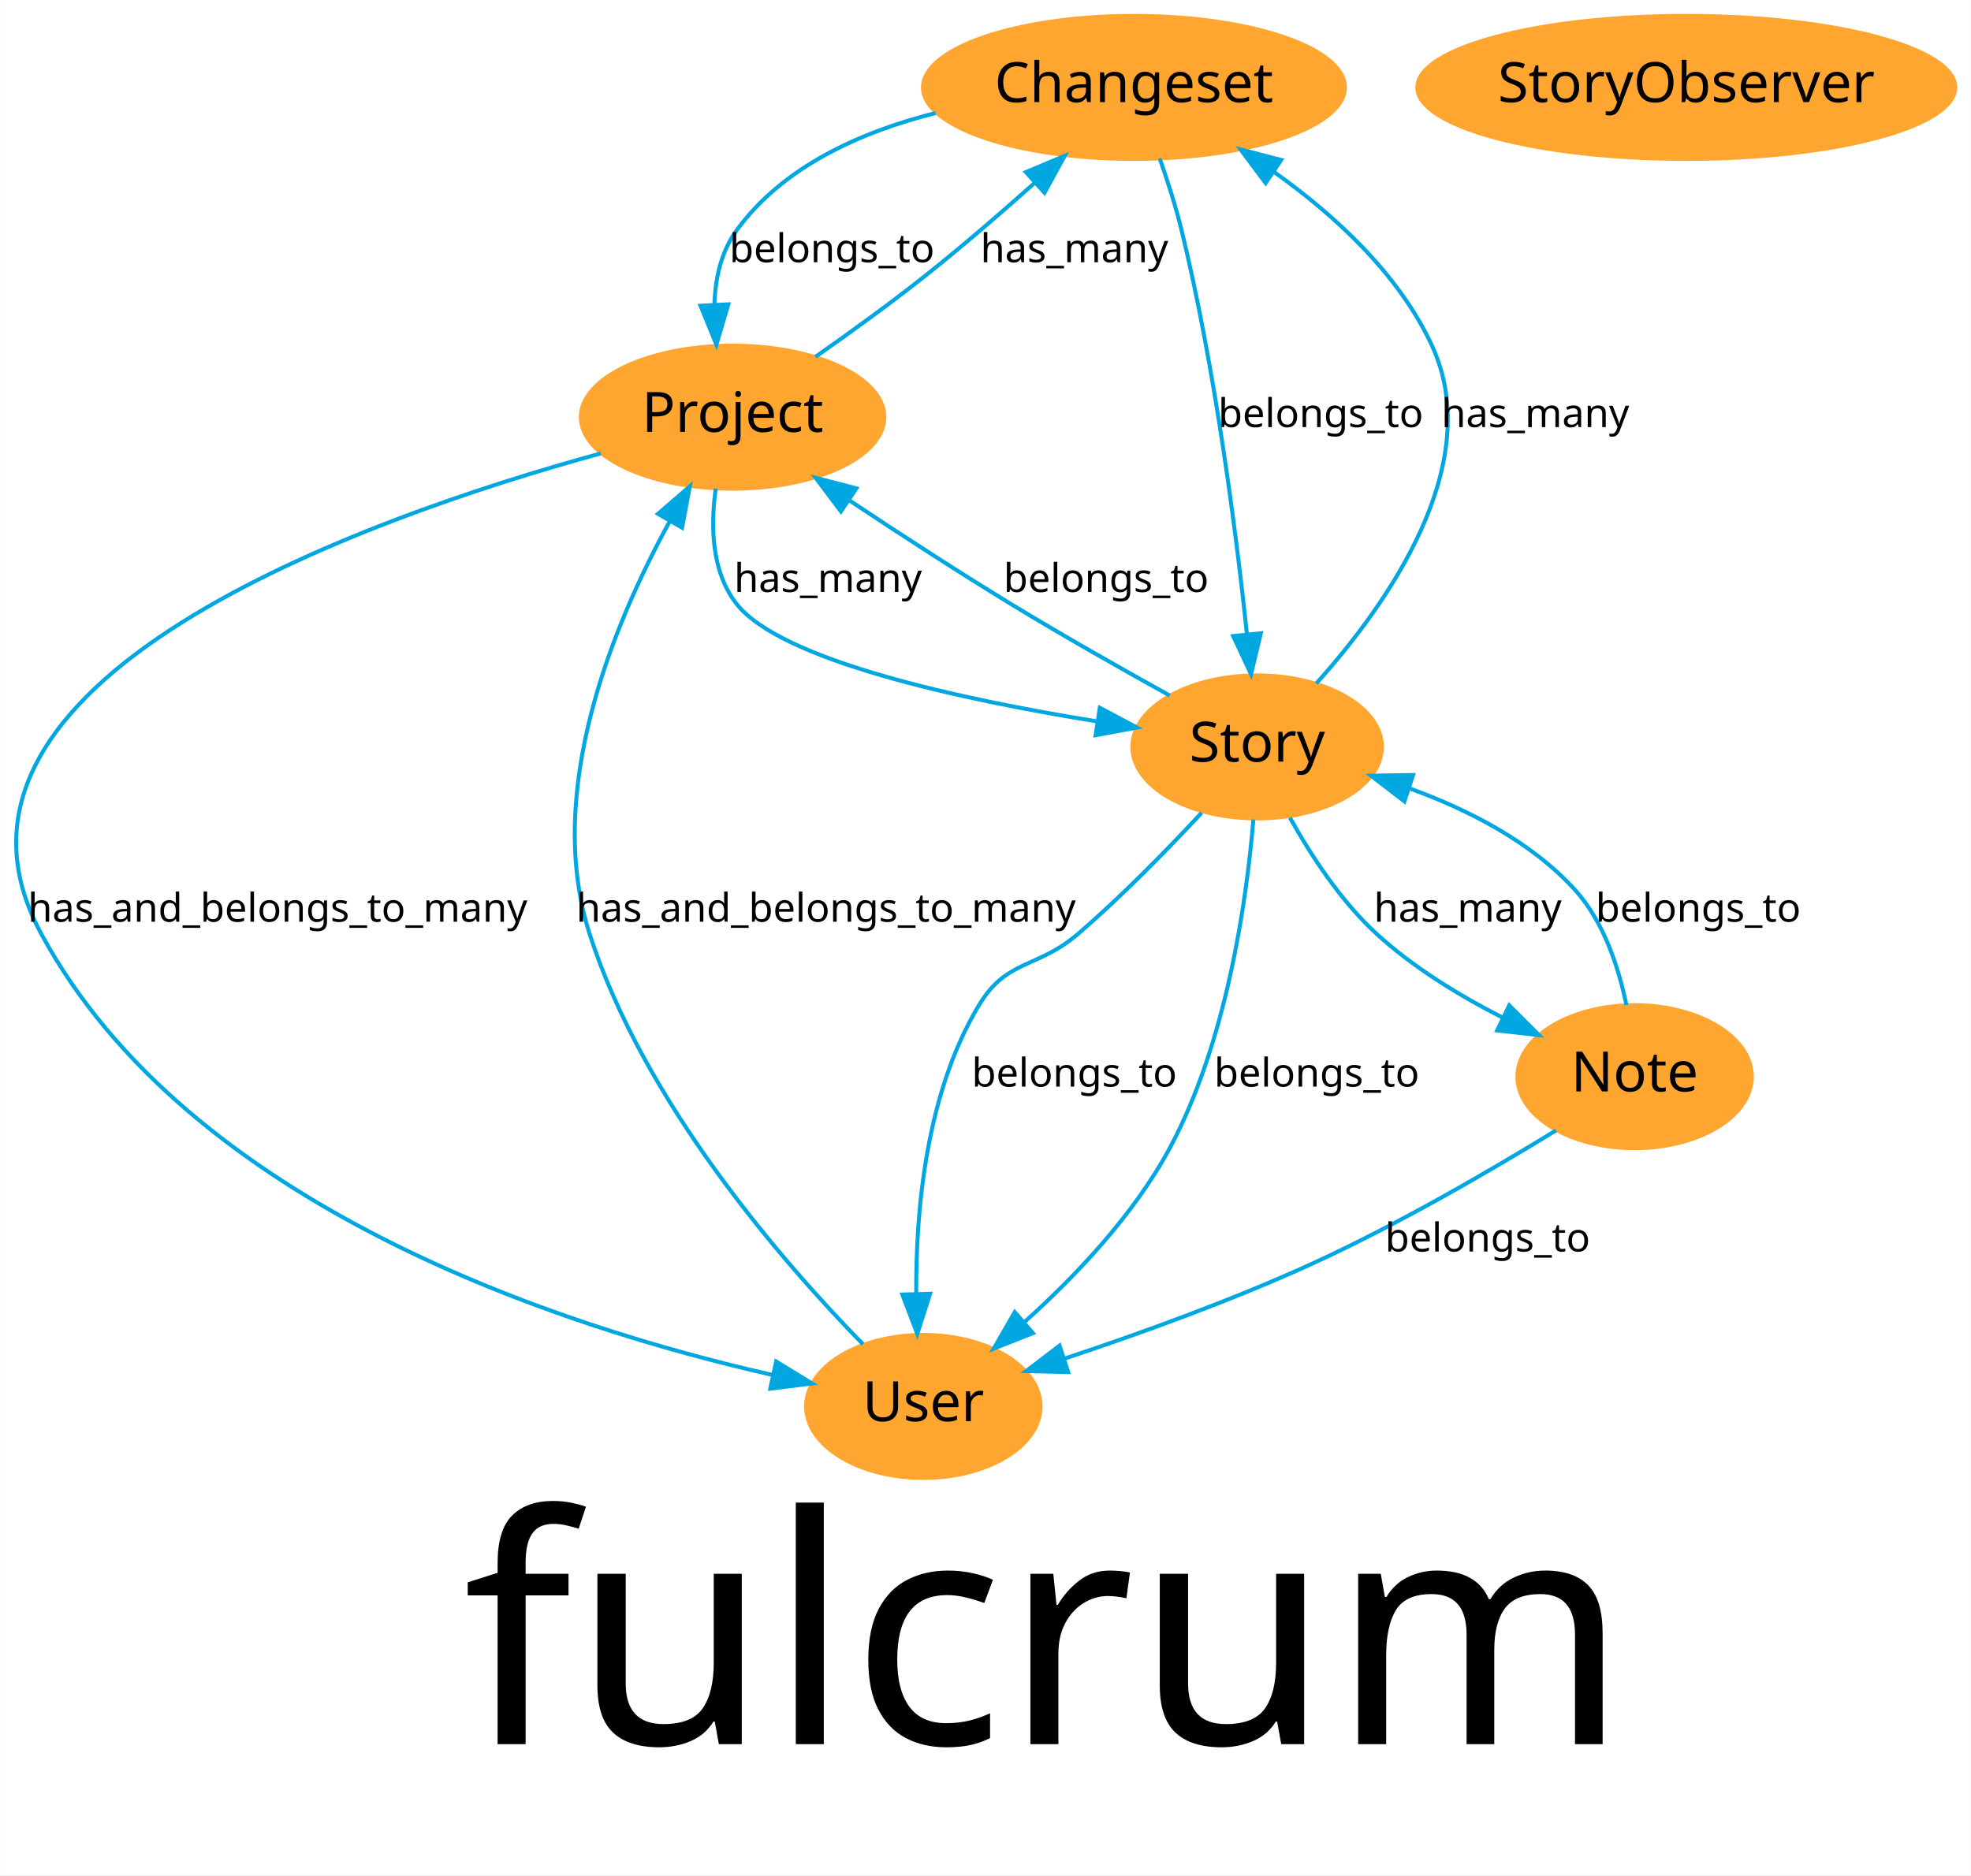
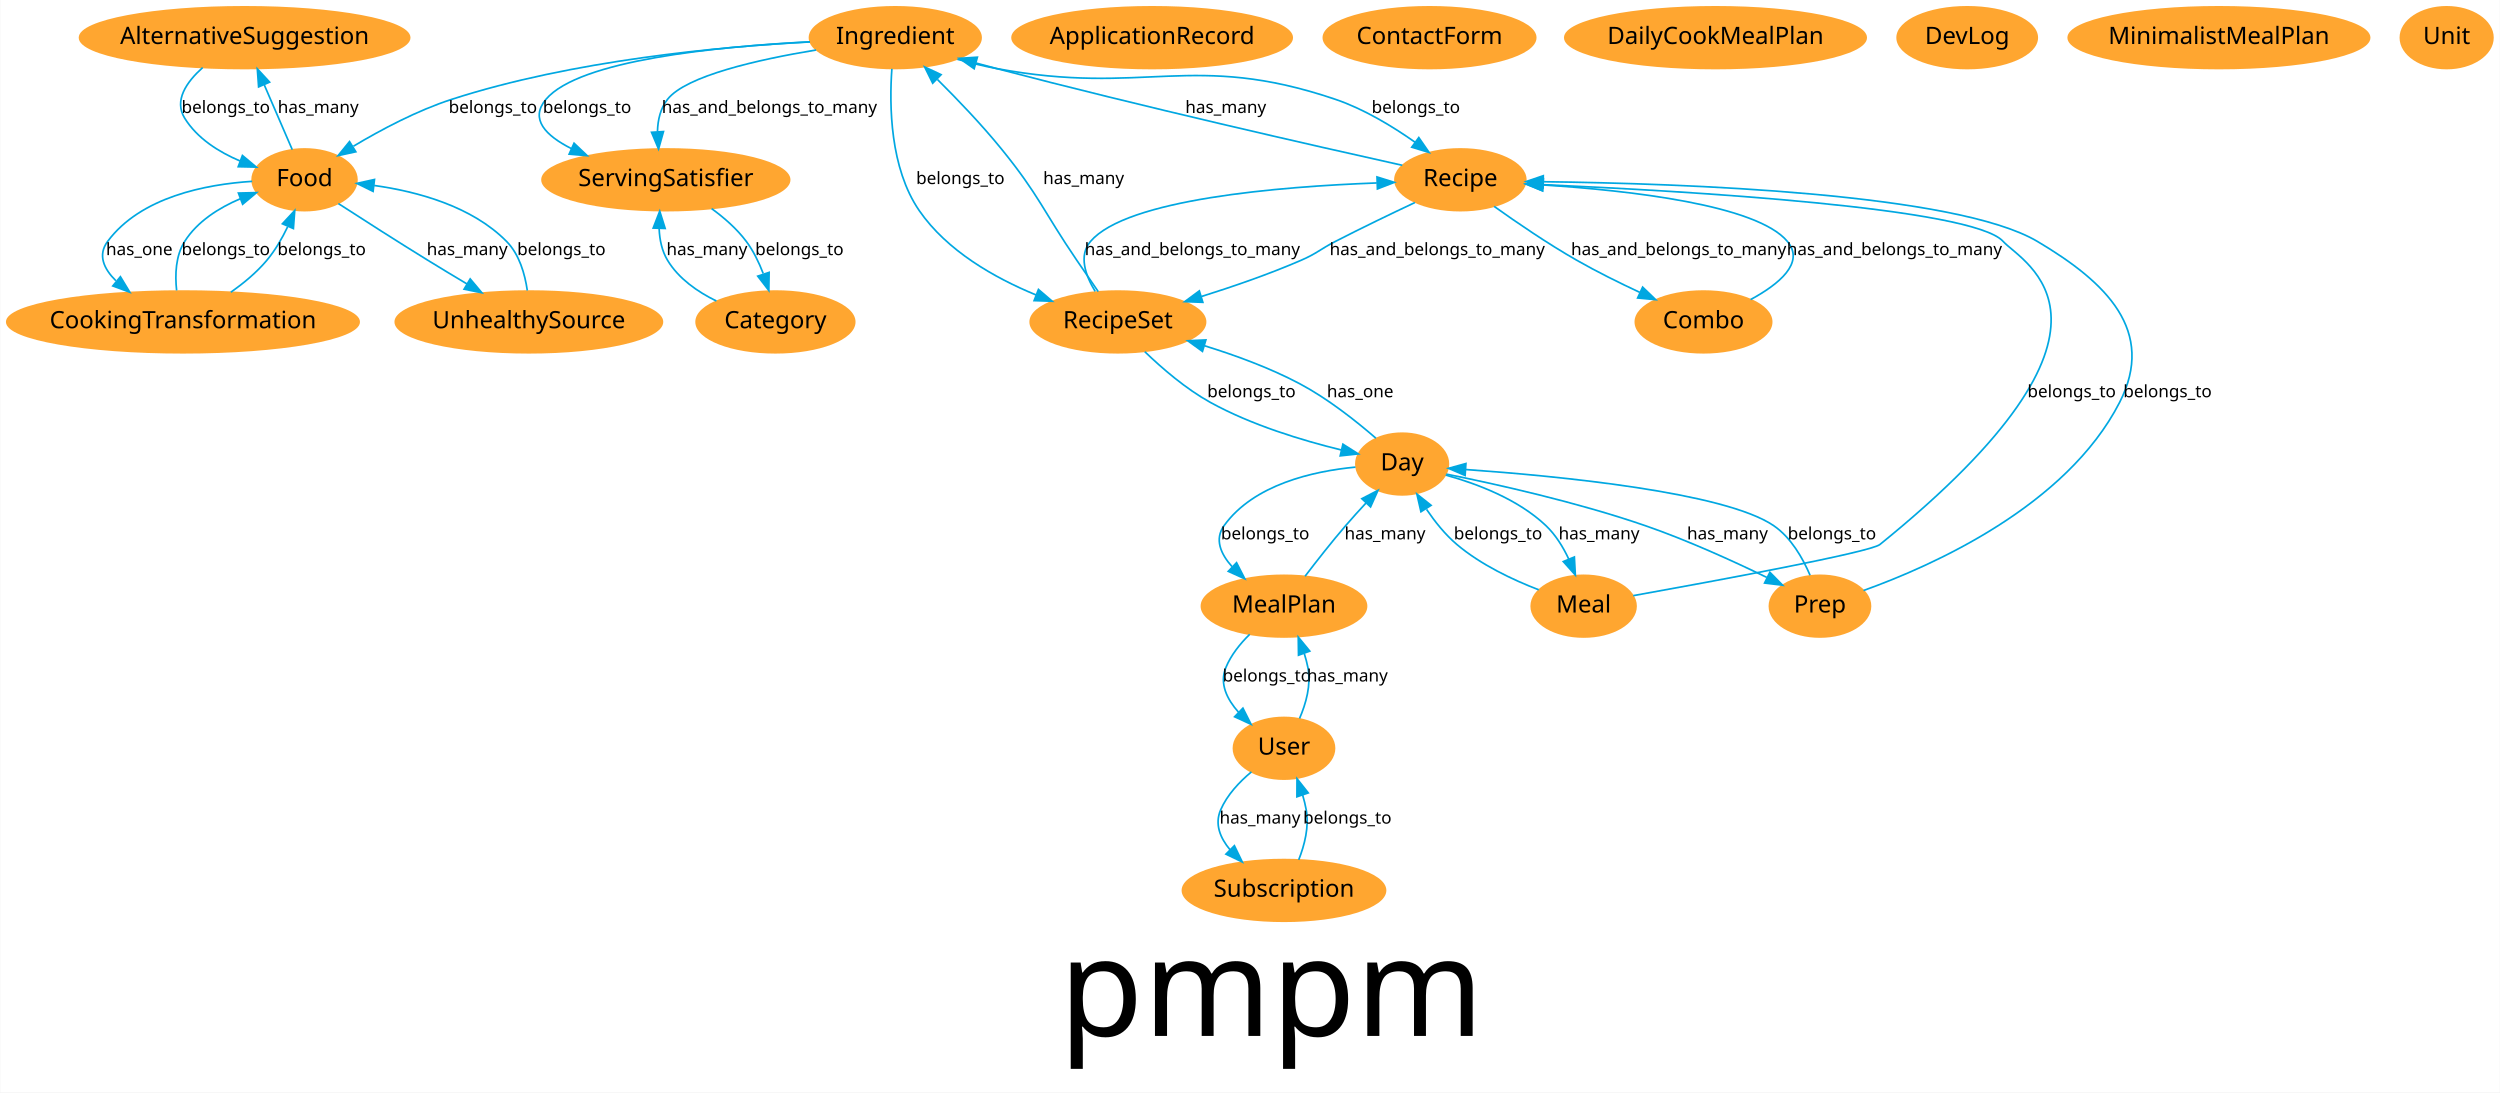
- <svg xmlns="http://www.w3.org/2000/svg" width="496pt" height="472pt" viewBox="0.00 0.00 495.89 472.00">
-   <g id="graph0" class="graph" transform="scale(1 1) rotate(0) translate(4 468)">
-     <polygon fill="white" stroke="transparent" points="-4,4 -4,-468 491.89,-468 491.89,4 -4,4" />
-     <text text-anchor="start" x="108.45" y="-29" font-family="Droid Sans Mono" font-size="14.00"> </text>
-     <text text-anchor="start" x="112.45" y="-29" font-family="Droid Sans Mono" font-size="80.00">fulcrum</text>
-     <text text-anchor="start" x="375.45" y="-29" font-family="Droid Sans Mono" font-size="14.00"> </text>
+ <svg xmlns="http://www.w3.org/2000/svg" width="1460pt" height="638pt" viewBox="0.00 0.00 1459.69 638.00">
+   <g id="graph0" class="graph" transform="scale(1 1) rotate(0) translate(4 634)">
+     <polygon fill="white" stroke="transparent" points="-4,4 -4,-634 1455.69,-634 1455.69,4 -4,4" />
+     <text text-anchor="start" x="610.35" y="-29" font-family="Droid Sans Mono" font-size="14.00"> </text>
+     <text text-anchor="start" x="614.35" y="-29" font-family="Droid Sans Mono" font-size="80.00">pmpm</text>
+     <text text-anchor="start" x="837.35" y="-29" font-family="Droid Sans Mono" font-size="14.00"> </text>
    <g id="node1" class="node">
-       <ellipse fill="#ffa630" stroke="#ffa630" cx="281.3" cy="-446" rx="53.09" ry="18" />
-       <text text-anchor="middle" x="281.3" y="-442.3" font-family="Droid Sans Mono" font-size="14.00">Changeset</text>
+       <ellipse fill="#ffa630" stroke="#ffa630" cx="138.69" cy="-612" rx="96.38" ry="18" />
+       <text text-anchor="middle" x="138.69" y="-608.3" font-family="Droid Sans Mono" font-size="14.00">AlternativeSuggestion</text>
+     </g>
+     <g id="node10" class="node">
+       <ellipse fill="#ffa630" stroke="#ffa630" cx="173.69" cy="-529" rx="30.59" ry="18" />
+       <text text-anchor="middle" x="173.69" y="-525.3" font-family="Droid Sans Mono" font-size="14.00">Food</text>
+     </g>
+     <g id="edge1" class="edge">
+       <path fill="none" stroke="#00a7e1" d="M114.19,-594.52C104.65,-585.99 97.36,-575.24 103.69,-565 110.98,-553.21 123.57,-545.26 136.08,-539.96" />
+       <polygon fill="#00a7e1" stroke="#00a7e1" points="137.42,-543.2 145.55,-536.4 134.96,-536.64 137.42,-543.2" />
+       <text text-anchor="middle" x="127.69" y="-568" font-family="Droid Sans Mono" font-size="10.00">belongs_to</text>
+     </g>
+     <g id="node2" class="node">
+       <ellipse fill="#ffa630" stroke="#ffa630" cx="668.69" cy="-612" rx="81.79" ry="18" />
+       <text text-anchor="middle" x="668.69" y="-608.3" font-family="Droid Sans Mono" font-size="14.00">ApplicationRecord</text>
    </g>
    <g id="node3" class="node">
-       <ellipse fill="#ffa630" stroke="#ffa630" cx="180.3" cy="-363" rx="38.19" ry="18" />
-       <text text-anchor="middle" x="180.3" y="-359.3" font-family="Droid Sans Mono" font-size="14.00">Project</text>
-     </g>
-     <g id="edge1" class="edge">
-       <path fill="none" stroke="#00a7e1" d="M231.37,-439.55C212.59,-434.82 192.97,-426.08 181.3,-410 177.42,-404.65 175.94,-397.96 175.72,-391.35" />
-       <polygon fill="#00a7e1" stroke="#00a7e1" points="179.22,-391.4 176.23,-381.24 172.23,-391.05 179.22,-391.4" />
-       <text text-anchor="middle" x="205.3" y="-402" font-family="Droid Sans Mono" font-size="10.00">belongs_to</text>
+       <ellipse fill="#ffa630" stroke="#ffa630" cx="448.69" cy="-446" rx="46.29" ry="18" />
+       <text text-anchor="middle" x="448.69" y="-442.3" font-family="Droid Sans Mono" font-size="14.00">Category</text>
+     </g>
+     <g id="node18" class="node">
+       <ellipse fill="#ffa630" stroke="#ffa630" cx="384.69" cy="-529" rx="72.29" ry="18" />
+       <text text-anchor="middle" x="384.69" y="-525.3" font-family="Droid Sans Mono" font-size="14.00">ServingSatisfier</text>
+     </g>
+     <g id="edge2" class="edge">
+       <path fill="none" stroke="#00a7e1" d="M414.22,-458.21C403.18,-463.6 392.15,-471.29 385.69,-482 382.41,-487.43 381.07,-493.92 380.79,-500.29" />
+       <polygon fill="#00a7e1" stroke="#00a7e1" points="377.3,-500.81 381.13,-510.69 384.3,-500.58 377.3,-500.81" />
+       <text text-anchor="middle" x="408.69" y="-485" font-family="Droid Sans Mono" font-size="10.00">has_many</text>
    </g>
    <g id="node4" class="node">
-       <ellipse fill="#ffa630" stroke="#ffa630" cx="312.3" cy="-280" rx="31.4" ry="18" />
-       <text text-anchor="middle" x="312.3" y="-276.3" font-family="Droid Sans Mono" font-size="14.00">Story</text>
-     </g>
-     <g id="edge2" class="edge">
-       <path fill="none" stroke="#00a7e1" d="M287.79,-428.1C289.79,-422.41 291.84,-415.99 293.3,-410 301.7,-375.39 306.95,-334.6 309.75,-308.3" />
-       <polygon fill="#00a7e1" stroke="#00a7e1" points="313.24,-308.61 310.77,-298.3 306.27,-307.9 313.24,-308.61" />
-       <text text-anchor="middle" x="328.3" y="-360.5" font-family="Droid Sans Mono" font-size="10.00">belongs_to</text>
-     </g>
-     <g id="node2" class="node">
-       <ellipse fill="#ffa630" stroke="#ffa630" cx="407.3" cy="-197" rx="29.5" ry="18" />
-       <text text-anchor="middle" x="407.3" y="-193.3" font-family="Droid Sans Mono" font-size="14.00">Note</text>
+       <ellipse fill="#ffa630" stroke="#ffa630" cx="990.69" cy="-446" rx="39.79" ry="18" />
+       <text text-anchor="middle" x="990.69" y="-442.3" font-family="Droid Sans Mono" font-size="14.00">Combo</text>
+     </g>
+     <g id="node16" class="node">
+       <ellipse fill="#ffa630" stroke="#ffa630" cx="848.69" cy="-529" rx="38.19" ry="18" />
+       <text text-anchor="middle" x="848.69" y="-525.3" font-family="Droid Sans Mono" font-size="14.00">Recipe</text>
+     </g>
+     <g id="edge3" class="edge">
+       <path fill="none" stroke="#00a7e1" d="M1018.2,-459.05C1034.51,-467.87 1050.15,-480.45 1039.69,-493 1021.87,-514.38 947.58,-522.74 897.07,-525.98" />
+       <polygon fill="#00a7e1" stroke="#00a7e1" points="896.77,-522.49 887,-526.58 897.19,-529.48 896.77,-522.49" />
+       <text text-anchor="middle" x="1102.19" y="-485" font-family="Droid Sans Mono" font-size="10.00">has_and_belongs_to_many</text>
+     </g>
+     <g id="node5" class="node">
+       <ellipse fill="#ffa630" stroke="#ffa630" cx="830.69" cy="-612" rx="61.99" ry="18" />
+       <text text-anchor="middle" x="830.69" y="-608.3" font-family="Droid Sans Mono" font-size="14.00">ContactForm</text>
+     </g>
+     <g id="node6" class="node">
+       <ellipse fill="#ffa630" stroke="#ffa630" cx="102.69" cy="-446" rx="102.88" ry="18" />
+       <text text-anchor="middle" x="102.69" y="-442.3" font-family="Droid Sans Mono" font-size="14.00">CookingTransformation</text>
    </g>
    <g id="edge4" class="edge">
-       <path fill="none" stroke="#00a7e1" d="M405.22,-215.03C403.27,-224.54 399.52,-236.04 392.3,-244 381.37,-256.04 365.56,-264.14 350.87,-269.48" />
-       <polygon fill="#00a7e1" stroke="#00a7e1" points="349.36,-266.29 340.96,-272.75 351.55,-272.94 349.36,-266.29" />
-       <text text-anchor="middle" x="423.3" y="-236" font-family="Droid Sans Mono" font-size="10.00">belongs_to</text>
-     </g>
-     <g id="node6" class="node">
-       <ellipse fill="#ffa630" stroke="#ffa630" cx="228.3" cy="-114" rx="29.5" ry="18" />
-       <text text-anchor="middle" x="228.3" y="-110.3" font-family="Droid Sans Mono" font-size="14.00">User</text>
-     </g>
-     <g id="edge3" class="edge">
-       <path fill="none" stroke="#00a7e1" d="M387.5,-183.47C371.41,-173.6 347.91,-159.9 326.3,-150 306.11,-140.75 282.72,-132.31 263.85,-126.04" />
-       <polygon fill="#00a7e1" stroke="#00a7e1" points="264.75,-122.65 254.16,-122.88 262.58,-129.31 264.75,-122.65" />
-       <text text-anchor="middle" x="370.3" y="-153" font-family="Droid Sans Mono" font-size="10.00">belongs_to</text>
+       <path fill="none" stroke="#00a7e1" d="M98.99,-464.4C97.99,-473.58 98.39,-484.63 103.69,-493 111.1,-504.71 123.72,-512.64 136.22,-517.95" />
+       <polygon fill="#00a7e1" stroke="#00a7e1" points="135.08,-521.26 145.67,-521.52 137.55,-514.71 135.08,-521.26" />
+       <text text-anchor="middle" x="127.69" y="-485" font-family="Droid Sans Mono" font-size="10.00">belongs_to</text>
+     </g>
+     <g id="edge5" class="edge">
+       <path fill="none" stroke="#00a7e1" d="M130.66,-463.33C138.14,-468.62 145.78,-474.95 151.69,-482 156.51,-487.74 160.55,-494.71 163.79,-501.48" />
+       <polygon fill="#00a7e1" stroke="#00a7e1" points="160.77,-503.31 167.98,-511.07 167.19,-500.51 160.77,-503.31" />
+       <text text-anchor="middle" x="183.69" y="-485" font-family="Droid Sans Mono" font-size="10.00">belongs_to</text>
+     </g>
+     <g id="node7" class="node">
+       <ellipse fill="#ffa630" stroke="#ffa630" cx="997.69" cy="-612" rx="87.99" ry="18" />
+       <text text-anchor="middle" x="997.69" y="-608.3" font-family="Droid Sans Mono" font-size="14.00">DailyCookMealPlan</text>
+     </g>
+     <g id="node8" class="node">
+       <ellipse fill="#ffa630" stroke="#ffa630" cx="814.69" cy="-363" rx="27" ry="18" />
+       <text text-anchor="middle" x="814.69" y="-359.3" font-family="Droid Sans Mono" font-size="14.00">Day</text>
+     </g>
+     <g id="node12" class="node">
+       <ellipse fill="#ffa630" stroke="#ffa630" cx="920.69" cy="-280" rx="30.59" ry="18" />
+       <text text-anchor="middle" x="920.69" y="-276.3" font-family="Droid Sans Mono" font-size="14.00">Meal</text>
+     </g>
+     <g id="edge8" class="edge">
+       <path fill="none" stroke="#00a7e1" d="M840.15,-356.55C858.36,-351.53 882.43,-342.45 898.69,-327 904.34,-321.63 908.7,-314.52 912,-307.5" />
+       <polygon fill="#00a7e1" stroke="#00a7e1" points="915.28,-308.73 915.85,-298.15 908.81,-306.06 915.28,-308.73" />
+       <text text-anchor="middle" x="929.69" y="-319" font-family="Droid Sans Mono" font-size="10.00">has_many</text>
+     </g>
+     <g id="node13" class="node">
+       <ellipse fill="#ffa630" stroke="#ffa630" cx="745.69" cy="-280" rx="48.19" ry="18" />
+       <text text-anchor="middle" x="745.69" y="-276.3" font-family="Droid Sans Mono" font-size="14.00">MealPlan</text>
+     </g>
+     <g id="edge6" class="edge">
+       <path fill="none" stroke="#00a7e1" d="M787.42,-361.2C762.86,-358.85 728.03,-351.13 710.69,-327 705.03,-319.12 708.64,-310.62 715.33,-303.1" />
+       <polygon fill="#00a7e1" stroke="#00a7e1" points="717.99,-305.4 722.82,-295.97 713.16,-300.33 717.99,-305.4" />
+       <text text-anchor="middle" x="734.69" y="-319" font-family="Droid Sans Mono" font-size="10.00">belongs_to</text>
+     </g>
+     <g id="node15" class="node">
+       <ellipse fill="#ffa630" stroke="#ffa630" cx="1058.69" cy="-280" rx="29.5" ry="18" />
+       <text text-anchor="middle" x="1058.69" y="-276.3" font-family="Droid Sans Mono" font-size="14.00">Prep</text>
    </g>
    <g id="edge7" class="edge">
-       <path fill="none" stroke="#00a7e1" d="M201.15,-378.18C209.99,-384.37 220.3,-391.84 229.3,-399 238.3,-406.17 247.82,-414.39 256.22,-421.88" />
-       <polygon fill="#00a7e1" stroke="#00a7e1" points="254.11,-424.68 263.88,-428.78 258.79,-419.48 254.11,-424.68" />
-       <text text-anchor="middle" x="266.3" y="-402" font-family="Droid Sans Mono" font-size="10.00">has_many</text>
-     </g>
-     <g id="edge6" class="edge">
-       <path fill="none" stroke="#00a7e1" d="M176.06,-345.03C174.73,-335.54 174.98,-324.04 181.3,-316 192.5,-301.74 237.66,-291.97 271.85,-286.45" />
-       <polygon fill="#00a7e1" stroke="#00a7e1" points="272.71,-289.85 282.06,-284.87 271.65,-282.94 272.71,-289.85" />
-       <text text-anchor="middle" x="204.3" y="-319" font-family="Droid Sans Mono" font-size="10.00">has_many</text>
-     </g>
-     <g id="edge5" class="edge">
-       <path fill="none" stroke="#00a7e1" d="M147.13,-353.88C87.59,-337.53 -28.15,-296.67 6.3,-233 43.49,-164.26 137.27,-133.95 190.27,-121.94" />
-       <polygon fill="#00a7e1" stroke="#00a7e1" points="191.26,-125.31 200.3,-119.78 189.79,-118.47 191.26,-125.31" />
-       <text text-anchor="middle" x="65.8" y="-236" font-family="Droid Sans Mono" font-size="10.00">has_and_belongs_to_many</text>
+       <path fill="none" stroke="#00a7e1" d="M840.49,-357.12C869.26,-351.33 916.97,-340.72 956.69,-327 981.15,-318.55 1007.77,-306.44 1027.68,-296.77" />
+       <polygon fill="#00a7e1" stroke="#00a7e1" points="1029.45,-299.8 1036.88,-292.24 1026.36,-293.51 1029.45,-299.8" />
+       <text text-anchor="middle" x="1004.69" y="-319" font-family="Droid Sans Mono" font-size="10.00">has_many</text>
+     </g>
+     <g id="node17" class="node">
+       <ellipse fill="#ffa630" stroke="#ffa630" cx="648.69" cy="-446" rx="51.19" ry="18" />
+       <text text-anchor="middle" x="648.69" y="-442.3" font-family="Droid Sans Mono" font-size="14.00">RecipeSet</text>
+     </g>
+     <g id="edge9" class="edge">
+       <path fill="none" stroke="#00a7e1" d="M799.39,-378.06C787.83,-388.09 771.17,-401.29 754.69,-410 737.42,-419.14 717.31,-426.5 699.27,-432.08" />
+       <polygon fill="#00a7e1" stroke="#00a7e1" points="698.08,-428.78 689.5,-434.99 700.08,-435.49 698.08,-428.78" />
+       <text text-anchor="middle" x="790.19" y="-402" font-family="Droid Sans Mono" font-size="10.00">has_one</text>
+     </g>
+     <g id="node9" class="node">
+       <ellipse fill="#ffa630" stroke="#ffa630" cx="1144.69" cy="-612" rx="40.89" ry="18" />
+       <text text-anchor="middle" x="1144.69" y="-608.3" font-family="Droid Sans Mono" font-size="14.00">DevLog</text>
+     </g>
+     <g id="edge12" class="edge">
+       <path fill="none" stroke="#00a7e1" d="M166.52,-546.6C161.82,-557.47 155.58,-571.91 150.2,-584.37" />
+       <polygon fill="#00a7e1" stroke="#00a7e1" points="146.87,-583.25 146.11,-593.82 153.29,-586.03 146.87,-583.25" />
+       <text text-anchor="middle" x="181.69" y="-568" font-family="Droid Sans Mono" font-size="10.00">has_many</text>
+     </g>
+     <g id="edge10" class="edge">
+       <path fill="none" stroke="#00a7e1" d="M143.11,-528.09C116.04,-526.34 77.95,-518.99 58.69,-493 52.82,-485.08 56.39,-477.08 63.53,-470.04" />
+       <polygon fill="#00a7e1" stroke="#00a7e1" points="66.16,-472.41 71.65,-463.34 61.71,-467.01 66.16,-472.41" />
+       <text text-anchor="middle" x="77.19" y="-485" font-family="Droid Sans Mono" font-size="10.00">has_one</text>
+     </g>
+     <g id="node20" class="node">
+       <ellipse fill="#ffa630" stroke="#ffa630" cx="304.69" cy="-446" rx="77.99" ry="18" />
+       <text text-anchor="middle" x="304.69" y="-442.3" font-family="Droid Sans Mono" font-size="14.00">UnhealthySource</text>
    </g>
    <g id="edge11" class="edge">
-       <path fill="none" stroke="#00a7e1" d="M327.2,-295.98C344.83,-315.6 370.12,-351.03 356.3,-381 347.95,-399.1 331.68,-413.97 316.42,-424.81" />
-       <polygon fill="#00a7e1" stroke="#00a7e1" points="314.44,-421.92 308.1,-430.41 318.35,-427.73 314.44,-421.92" />
-       <text text-anchor="middle" x="382.3" y="-360.5" font-family="Droid Sans Mono" font-size="10.00">has_many</text>
-     </g>
-     <g id="edge12" class="edge">
-       <path fill="none" stroke="#00a7e1" d="M320.56,-262.19C325.81,-252.76 333.31,-241.26 342.3,-233 351.49,-224.55 363.11,-217.46 373.96,-211.92" />
-       <polygon fill="#00a7e1" stroke="#00a7e1" points="375.74,-214.95 383.23,-207.45 372.7,-208.64 375.74,-214.95" />
-       <text text-anchor="middle" x="365.3" y="-236" font-family="Droid Sans Mono" font-size="10.00">has_many</text>
-     </g>
-     <g id="edge8" class="edge">
-       <path fill="none" stroke="#00a7e1" d="M290.28,-292.95C278.34,-299.56 263.38,-308.02 250.3,-316 236.81,-324.23 222.16,-333.75 209.77,-342" />
-       <polygon fill="#00a7e1" stroke="#00a7e1" points="207.56,-339.27 201.2,-347.74 211.45,-345.08 207.56,-339.27" />
-       <text text-anchor="middle" x="274.3" y="-319" font-family="Droid Sans Mono" font-size="10.00">belongs_to</text>
-     </g>
-     <g id="edge9" class="edge">
-       <path fill="none" stroke="#00a7e1" d="M298.33,-263.42C289.74,-254.18 278.31,-242.47 267.3,-233 256.92,-224.07 249.37,-226.72 242.3,-215 229.05,-193.04 226.37,-163.53 226.51,-142.26" />
-       <polygon fill="#00a7e1" stroke="#00a7e1" points="230,-142.36 226.78,-132.26 223.01,-142.16 230,-142.36" />
-       <text text-anchor="middle" x="266.3" y="-194.5" font-family="Droid Sans Mono" font-size="10.00">belongs_to</text>
-     </g>
-     <g id="edge10" class="edge">
-       <path fill="none" stroke="#00a7e1" d="M311.36,-261.74C309.61,-240.98 304.6,-205.62 290.3,-179 281.26,-162.19 266.53,-146.71 253.7,-135.19" />
-       <polygon fill="#00a7e1" stroke="#00a7e1" points="255.87,-132.45 246.02,-128.55 251.3,-137.74 255.87,-132.45" />
-       <text text-anchor="middle" x="327.3" y="-194.5" font-family="Droid Sans Mono" font-size="10.00">belongs_to</text>
-     </g>
-     <g id="node5" class="node">
-       <ellipse fill="#ffa630" stroke="#ffa630" cx="420.3" cy="-446" rx="67.69" ry="18" />
-       <text text-anchor="middle" x="420.3" y="-442.3" font-family="Droid Sans Mono" font-size="14.00">StoryObserver</text>
+       <path fill="none" stroke="#00a7e1" d="M193.44,-515.13C207.85,-505.81 227.88,-492.97 245.69,-482 253.05,-477.47 260.98,-472.69 268.57,-468.17" />
+       <polygon fill="#00a7e1" stroke="#00a7e1" points="270.44,-471.13 277.26,-463.02 266.87,-465.11 270.44,-471.13" />
+       <text text-anchor="middle" x="268.69" y="-485" font-family="Droid Sans Mono" font-size="10.00">has_many</text>
+     </g>
+     <g id="node11" class="node">
+       <ellipse fill="#ffa630" stroke="#ffa630" cx="518.69" cy="-612" rx="50.09" ry="18" />
+       <text text-anchor="middle" x="518.69" y="-608.3" font-family="Droid Sans Mono" font-size="14.00">Ingredient</text>
    </g>
    <g id="edge13" class="edge">
-       <path fill="none" stroke="#00a7e1" d="M213.11,-129.66C192.81,-150.42 157.85,-190.6 144.3,-233 132.89,-268.7 150.12,-310.59 164.45,-336.72" />
-       <polygon fill="#00a7e1" stroke="#00a7e1" points="161.53,-338.66 169.54,-345.59 167.6,-335.18 161.53,-338.66" />
-       <text text-anchor="middle" x="203.8" y="-236" font-family="Droid Sans Mono" font-size="10.00">has_and_belongs_to_many</text>
+       <path fill="none" stroke="#00a7e1" d="M468.84,-609.51C415.82,-606.72 330.06,-598.76 259.69,-576 239.49,-569.47 218.45,-558.3 202.23,-548.6" />
+       <polygon fill="#00a7e1" stroke="#00a7e1" points="203.64,-545.36 193.28,-543.11 199.97,-551.32 203.64,-545.36" />
+       <text text-anchor="middle" x="283.69" y="-568" font-family="Droid Sans Mono" font-size="10.00">belongs_to</text>
+     </g>
+     <g id="edge14" class="edge">
+       <path fill="none" stroke="#00a7e1" d="M554.94,-599.39C562.4,-597.33 570.25,-595.4 577.69,-594 664.54,-577.69 692,-604.34 775.69,-576 792.33,-570.36 809.05,-560.24 822.28,-550.91" />
+       <polygon fill="#00a7e1" stroke="#00a7e1" points="824.42,-553.68 830.44,-544.96 820.3,-548.03 824.42,-553.68" />
+       <text text-anchor="middle" x="822.69" y="-568" font-family="Droid Sans Mono" font-size="10.00">belongs_to</text>
+     </g>
+     <g id="edge15" class="edge">
+       <path fill="none" stroke="#00a7e1" d="M516.7,-593.79C515.15,-572.44 515.59,-535.84 532.69,-511 548.87,-487.5 576.6,-471.75 600.89,-461.75" />
+       <polygon fill="#00a7e1" stroke="#00a7e1" points="602.3,-464.96 610.35,-458.07 599.76,-458.44 602.3,-464.96" />
+       <text text-anchor="middle" x="556.69" y="-526.5" font-family="Droid Sans Mono" font-size="10.00">belongs_to</text>
+     </g>
+     <g id="edge16" class="edge">
+       <path fill="none" stroke="#00a7e1" d="M468.88,-609.57C414.95,-606.85 334.03,-598.94 314.69,-576 304.98,-564.48 314.6,-554.74 329.5,-547.24" />
+       <polygon fill="#00a7e1" stroke="#00a7e1" points="331.09,-550.37 338.78,-543.08 328.22,-543.98 331.09,-550.37" />
+       <text text-anchor="middle" x="338.69" y="-568" font-family="Droid Sans Mono" font-size="10.00">belongs_to</text>
+     </g>
+     <g id="edge17" class="edge">
+       <path fill="none" stroke="#00a7e1" d="M472.45,-604.81C438.51,-599.21 396.52,-589.73 385.69,-576 381.54,-570.73 380,-563.97 379.81,-557.26" />
+       <polygon fill="#00a7e1" stroke="#00a7e1" points="383.32,-557.17 380.44,-546.98 376.34,-556.74 383.32,-557.17" />
+       <text text-anchor="middle" x="445.19" y="-568" font-family="Droid Sans Mono" font-size="10.00">has_and_belongs_to_many</text>
+     </g>
+     <g id="edge18" class="edge">
+       <path fill="none" stroke="#00a7e1" d="M894.46,-289.55C879.37,-295.36 860.68,-304.16 846.69,-316 839.9,-321.74 833.88,-329.25 828.95,-336.53" />
+       <polygon fill="#00a7e1" stroke="#00a7e1" points="825.68,-335.15 823.3,-345.48 831.6,-338.89 825.68,-335.15" />
+       <text text-anchor="middle" x="870.69" y="-319" font-family="Droid Sans Mono" font-size="10.00">belongs_to</text>
+     </g>
+     <g id="edge19" class="edge">
+       <path fill="none" stroke="#00a7e1" d="M949.64,-286.14C997.42,-294.72 1088.09,-311.47 1093.69,-316 1253.2,-445.14 1176.88,-480.51 1165.69,-493 1148.09,-512.65 981.06,-522.44 896.8,-526.16" />
+       <polygon fill="#00a7e1" stroke="#00a7e1" points="896.55,-522.67 886.71,-526.59 896.85,-529.66 896.55,-522.67" />
+       <text text-anchor="middle" x="1205.69" y="-402" font-family="Droid Sans Mono" font-size="10.00">belongs_to</text>
+     </g>
+     <g id="edge21" class="edge">
+       <path fill="none" stroke="#00a7e1" d="M758,-297.47C764.79,-306.37 773.49,-317.46 781.69,-327 785.43,-331.35 789.55,-335.89 793.56,-340.21" />
+       <polygon fill="#00a7e1" stroke="#00a7e1" points="791.16,-342.77 800.58,-347.63 796.25,-337.96 791.16,-342.77" />
+       <text text-anchor="middle" x="804.69" y="-319" font-family="Droid Sans Mono" font-size="10.00">has_many</text>
+     </g>
+     <g id="node22" class="node">
+       <ellipse fill="#ffa630" stroke="#ffa630" cx="745.69" cy="-197" rx="29.5" ry="18" />
+       <text text-anchor="middle" x="745.69" y="-193.3" font-family="Droid Sans Mono" font-size="14.00">User</text>
+     </g>
+     <g id="edge20" class="edge">
+       <path fill="none" stroke="#00a7e1" d="M725.67,-263.56C720.06,-258.06 714.68,-251.38 711.69,-244 707.94,-234.75 712.37,-225.68 719.14,-218.06" />
+       <polygon fill="#00a7e1" stroke="#00a7e1" points="721.71,-220.45 726.48,-210.98 716.85,-215.41 721.71,-220.45" />
+       <text text-anchor="middle" x="735.69" y="-236" font-family="Droid Sans Mono" font-size="10.00">belongs_to</text>
+     </g>
+     <g id="node14" class="node">
+       <ellipse fill="#ffa630" stroke="#ffa630" cx="1291.69" cy="-612" rx="87.99" ry="18" />
+       <text text-anchor="middle" x="1291.69" y="-608.3" font-family="Droid Sans Mono" font-size="14.00">MinimalistMealPlan</text>
+     </g>
+     <g id="edge22" class="edge">
+       <path fill="none" stroke="#00a7e1" d="M1052.92,-298.06C1048.64,-308.08 1041.78,-320.1 1031.69,-327 1003.12,-346.54 906.08,-355.96 851.95,-359.79" />
+       <polygon fill="#00a7e1" stroke="#00a7e1" points="851.47,-356.32 841.73,-360.49 851.94,-363.3 851.47,-356.32" />
+       <text text-anchor="middle" x="1065.69" y="-319" font-family="Droid Sans Mono" font-size="10.00">belongs_to</text>
+     </g>
+     <g id="edge23" class="edge">
+       <path fill="none" stroke="#00a7e1" d="M1084.15,-289.15C1124.74,-303.72 1202.7,-338.5 1233.69,-399 1255.08,-440.75 1226.04,-469.07 1185.69,-493 1138.18,-521.18 978.99,-526.85 897.56,-527.87" />
+       <polygon fill="#00a7e1" stroke="#00a7e1" points="897.04,-524.38 887.08,-527.98 897.12,-531.38 897.04,-524.38" />
+       <text text-anchor="middle" x="1261.69" y="-402" font-family="Droid Sans Mono" font-size="10.00">belongs_to</text>
+     </g>
+     <g id="edge26" class="edge">
+       <path fill="none" stroke="#00a7e1" d="M868.41,-513.48C881.71,-503.98 899.85,-491.6 916.69,-482 928.38,-475.33 941.55,-468.81 953.5,-463.24" />
+       <polygon fill="#00a7e1" stroke="#00a7e1" points="955.14,-466.33 962.77,-458.99 952.22,-459.97 955.14,-466.33" />
+       <text text-anchor="middle" x="976.19" y="-485" font-family="Droid Sans Mono" font-size="10.00">has_and_belongs_to_many</text>
+     </g>
+     <g id="edge24" class="edge">
+       <path fill="none" stroke="#00a7e1" d="M814.76,-537.46C763.31,-548.89 662.57,-571.76 577.69,-594 573.86,-595 569.89,-596.08 565.91,-597.17" />
+       <polygon fill="#00a7e1" stroke="#00a7e1" points="564.75,-593.86 556.07,-599.93 566.64,-600.6 564.75,-593.86" />
+       <text text-anchor="middle" x="711.69" y="-568" font-family="Droid Sans Mono" font-size="10.00">has_many</text>
+     </g>
+     <g id="edge25" class="edge">
+       <path fill="none" stroke="#00a7e1" d="M822.16,-515.72C808.23,-509.16 790.94,-500.84 775.69,-493 766.67,-488.36 765,-486.04 755.69,-482 737.07,-473.92 715.96,-466.64 697.43,-460.83" />
+       <polygon fill="#00a7e1" stroke="#00a7e1" points="698.31,-457.44 687.72,-457.85 696.25,-464.13 698.31,-457.44" />
+       <text text-anchor="middle" x="835.19" y="-485" font-family="Droid Sans Mono" font-size="10.00">has_and_belongs_to_many</text>
+     </g>
+     <g id="edge27" class="edge">
+       <path fill="none" stroke="#00a7e1" d="M664.41,-428.61C674.55,-418.84 688.46,-406.85 702.69,-399 726.67,-385.77 756.34,-376.78 779.12,-371.23" />
+       <polygon fill="#00a7e1" stroke="#00a7e1" points="780.11,-374.6 789.06,-368.92 778.52,-367.78 780.11,-374.6" />
+       <text text-anchor="middle" x="726.69" y="-402" font-family="Droid Sans Mono" font-size="10.00">belongs_to</text>
+     </g>
+     <g id="edge29" class="edge">
+       <path fill="none" stroke="#00a7e1" d="M637.2,-463.72C633.23,-469.51 628.76,-476.03 624.69,-482 605.05,-510.83 602.69,-519.92 580.69,-547 569.17,-561.18 555.08,-575.9 543.24,-587.65" />
+       <polygon fill="#00a7e1" stroke="#00a7e1" points="540.54,-585.4 535.84,-594.9 545.44,-590.4 540.54,-585.4" />
+       <text text-anchor="middle" x="628.69" y="-526.5" font-family="Droid Sans Mono" font-size="10.00">has_many</text>
+     </g>
+     <g id="edge28" class="edge">
+       <path fill="none" stroke="#00a7e1" d="M635.43,-463.82C629.68,-473.26 625.68,-484.76 632.69,-493 653.72,-517.72 742.9,-525.03 799.89,-527.16" />
+       <polygon fill="#00a7e1" stroke="#00a7e1" points="800.02,-530.67 810.14,-527.5 800.26,-523.67 800.02,-530.67" />
+       <text text-anchor="middle" x="692.19" y="-485" font-family="Droid Sans Mono" font-size="10.00">has_and_belongs_to_many</text>
+     </g>
+     <g id="edge30" class="edge">
+       <path fill="none" stroke="#00a7e1" d="M411.43,-512.18C418.77,-506.83 426.21,-500.33 431.69,-493 435.84,-487.45 439.07,-480.78 441.55,-474.27" />
+       <polygon fill="#00a7e1" stroke="#00a7e1" points="445.01,-474.93 444.84,-464.34 438.37,-472.73 445.01,-474.93" />
+       <text text-anchor="middle" x="462.69" y="-485" font-family="Droid Sans Mono" font-size="10.00">belongs_to</text>
+     </g>
+     <g id="node19" class="node">
+       <ellipse fill="#ffa630" stroke="#ffa630" cx="745.69" cy="-114" rx="59.29" ry="18" />
+       <text text-anchor="middle" x="745.69" y="-110.3" font-family="Droid Sans Mono" font-size="14.00">Subscription</text>
+     </g>
+     <g id="edge31" class="edge">
+       <path fill="none" stroke="#00a7e1" d="M754.29,-131.85C757.71,-140.48 760.45,-151.2 758.69,-161 758.17,-163.87 757.44,-166.81 756.58,-169.72" />
+       <polygon fill="#00a7e1" stroke="#00a7e1" points="753.24,-168.66 753.29,-179.25 759.86,-170.94 753.24,-168.66" />
+       <text text-anchor="middle" x="782.69" y="-153" font-family="Droid Sans Mono" font-size="10.00">belongs_to</text>
+     </g>
+     <g id="edge32" class="edge">
+       <path fill="none" stroke="#00a7e1" d="M303.79,-464.33C302.4,-473.94 299.15,-485.44 291.69,-493 271.44,-513.52 239.76,-522.13 214.32,-525.69" />
+       <polygon fill="#00a7e1" stroke="#00a7e1" points="213.73,-522.23 204.21,-526.89 214.55,-529.18 213.73,-522.23" />
+       <text text-anchor="middle" x="323.69" y="-485" font-family="Droid Sans Mono" font-size="10.00">belongs_to</text>
+     </g>
+     <g id="node21" class="node">
+       <ellipse fill="#ffa630" stroke="#ffa630" cx="1424.69" cy="-612" rx="27" ry="18" />
+       <text text-anchor="middle" x="1424.69" y="-608.3" font-family="Droid Sans Mono" font-size="14.00">Unit</text>
+     </g>
+     <g id="edge34" class="edge">
+       <path fill="none" stroke="#00a7e1" d="M754.77,-214.4C758.53,-223.08 761.62,-234 759.69,-244 759.16,-246.74 758.42,-249.53 757.56,-252.29" />
+       <polygon fill="#00a7e1" stroke="#00a7e1" points="754.17,-251.35 754.02,-261.95 760.75,-253.76 754.17,-251.35" />
+       <text text-anchor="middle" x="782.69" y="-236" font-family="Droid Sans Mono" font-size="10.00">has_many</text>
+     </g>
+     <g id="edge33" class="edge">
+       <path fill="none" stroke="#00a7e1" d="M726.68,-183.23C719.64,-177.37 712.47,-169.77 708.69,-161 705.12,-152.7 708.39,-144.67 714.22,-137.7" />
+       <polygon fill="#00a7e1" stroke="#00a7e1" points="716.73,-140.13 721.34,-130.59 711.79,-135.18 716.73,-140.13" />
+       <text text-anchor="middle" x="731.69" y="-153" font-family="Droid Sans Mono" font-size="10.00">has_many</text>
    </g>
  </g>
</svg>
